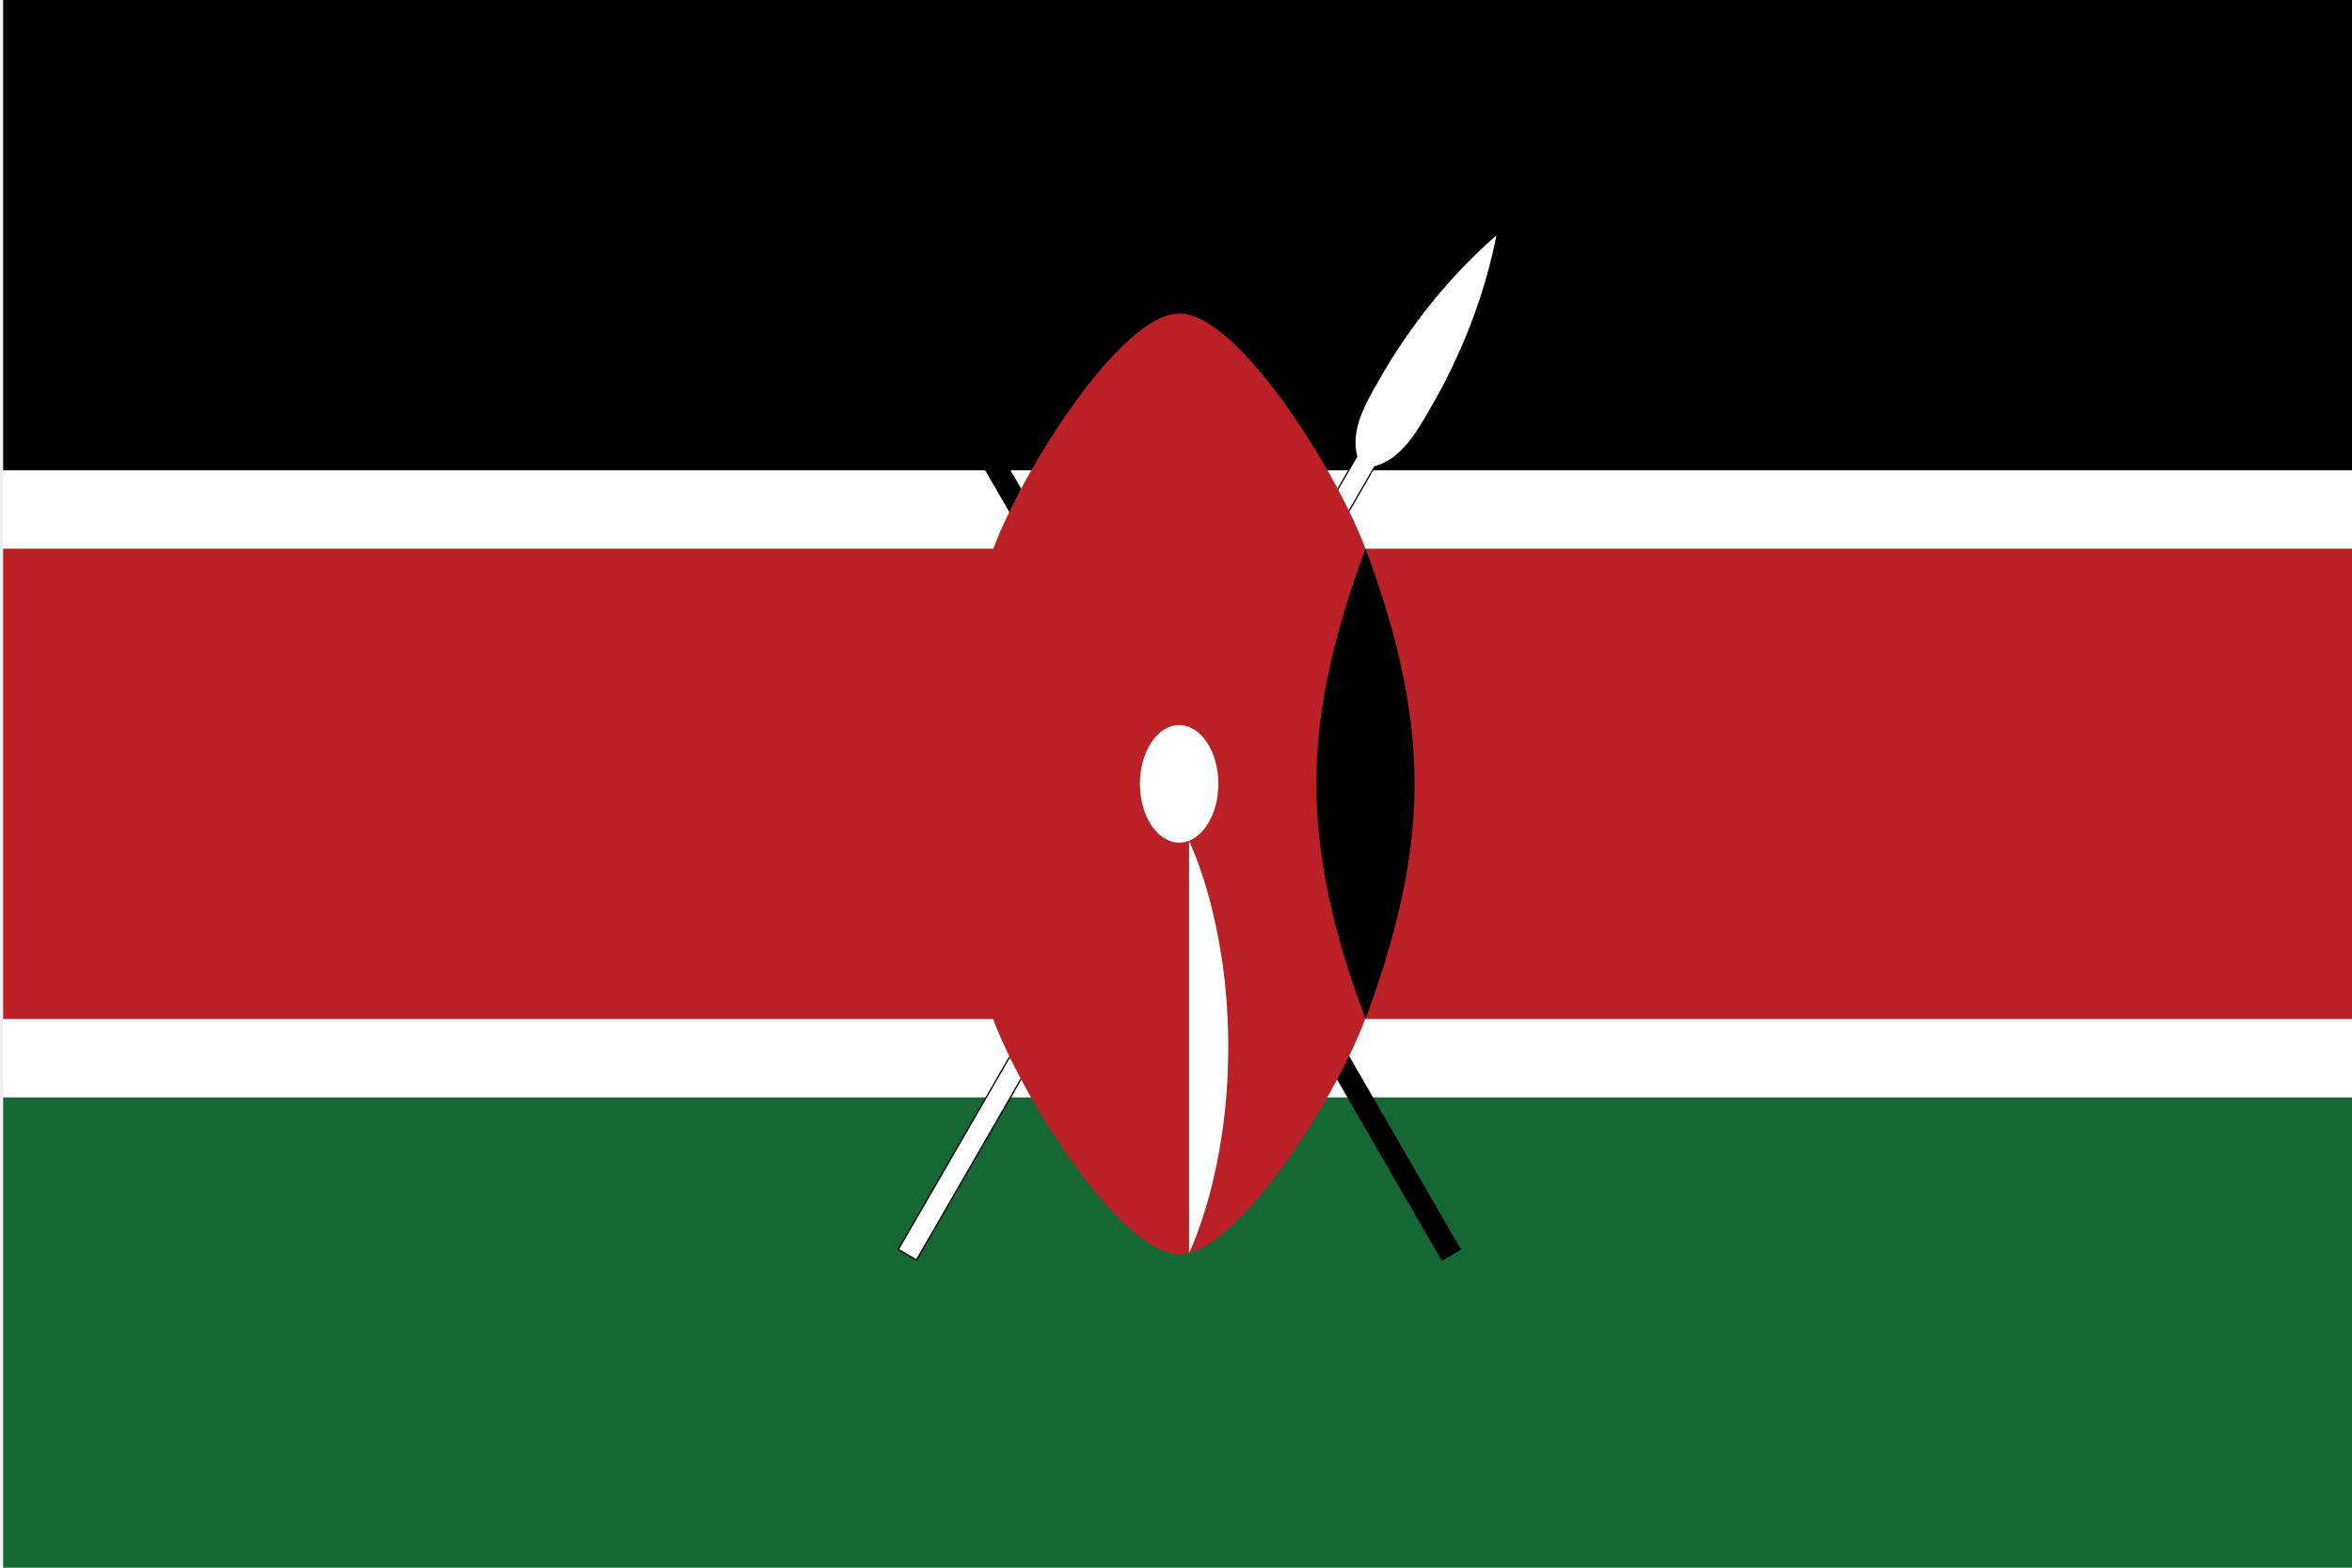
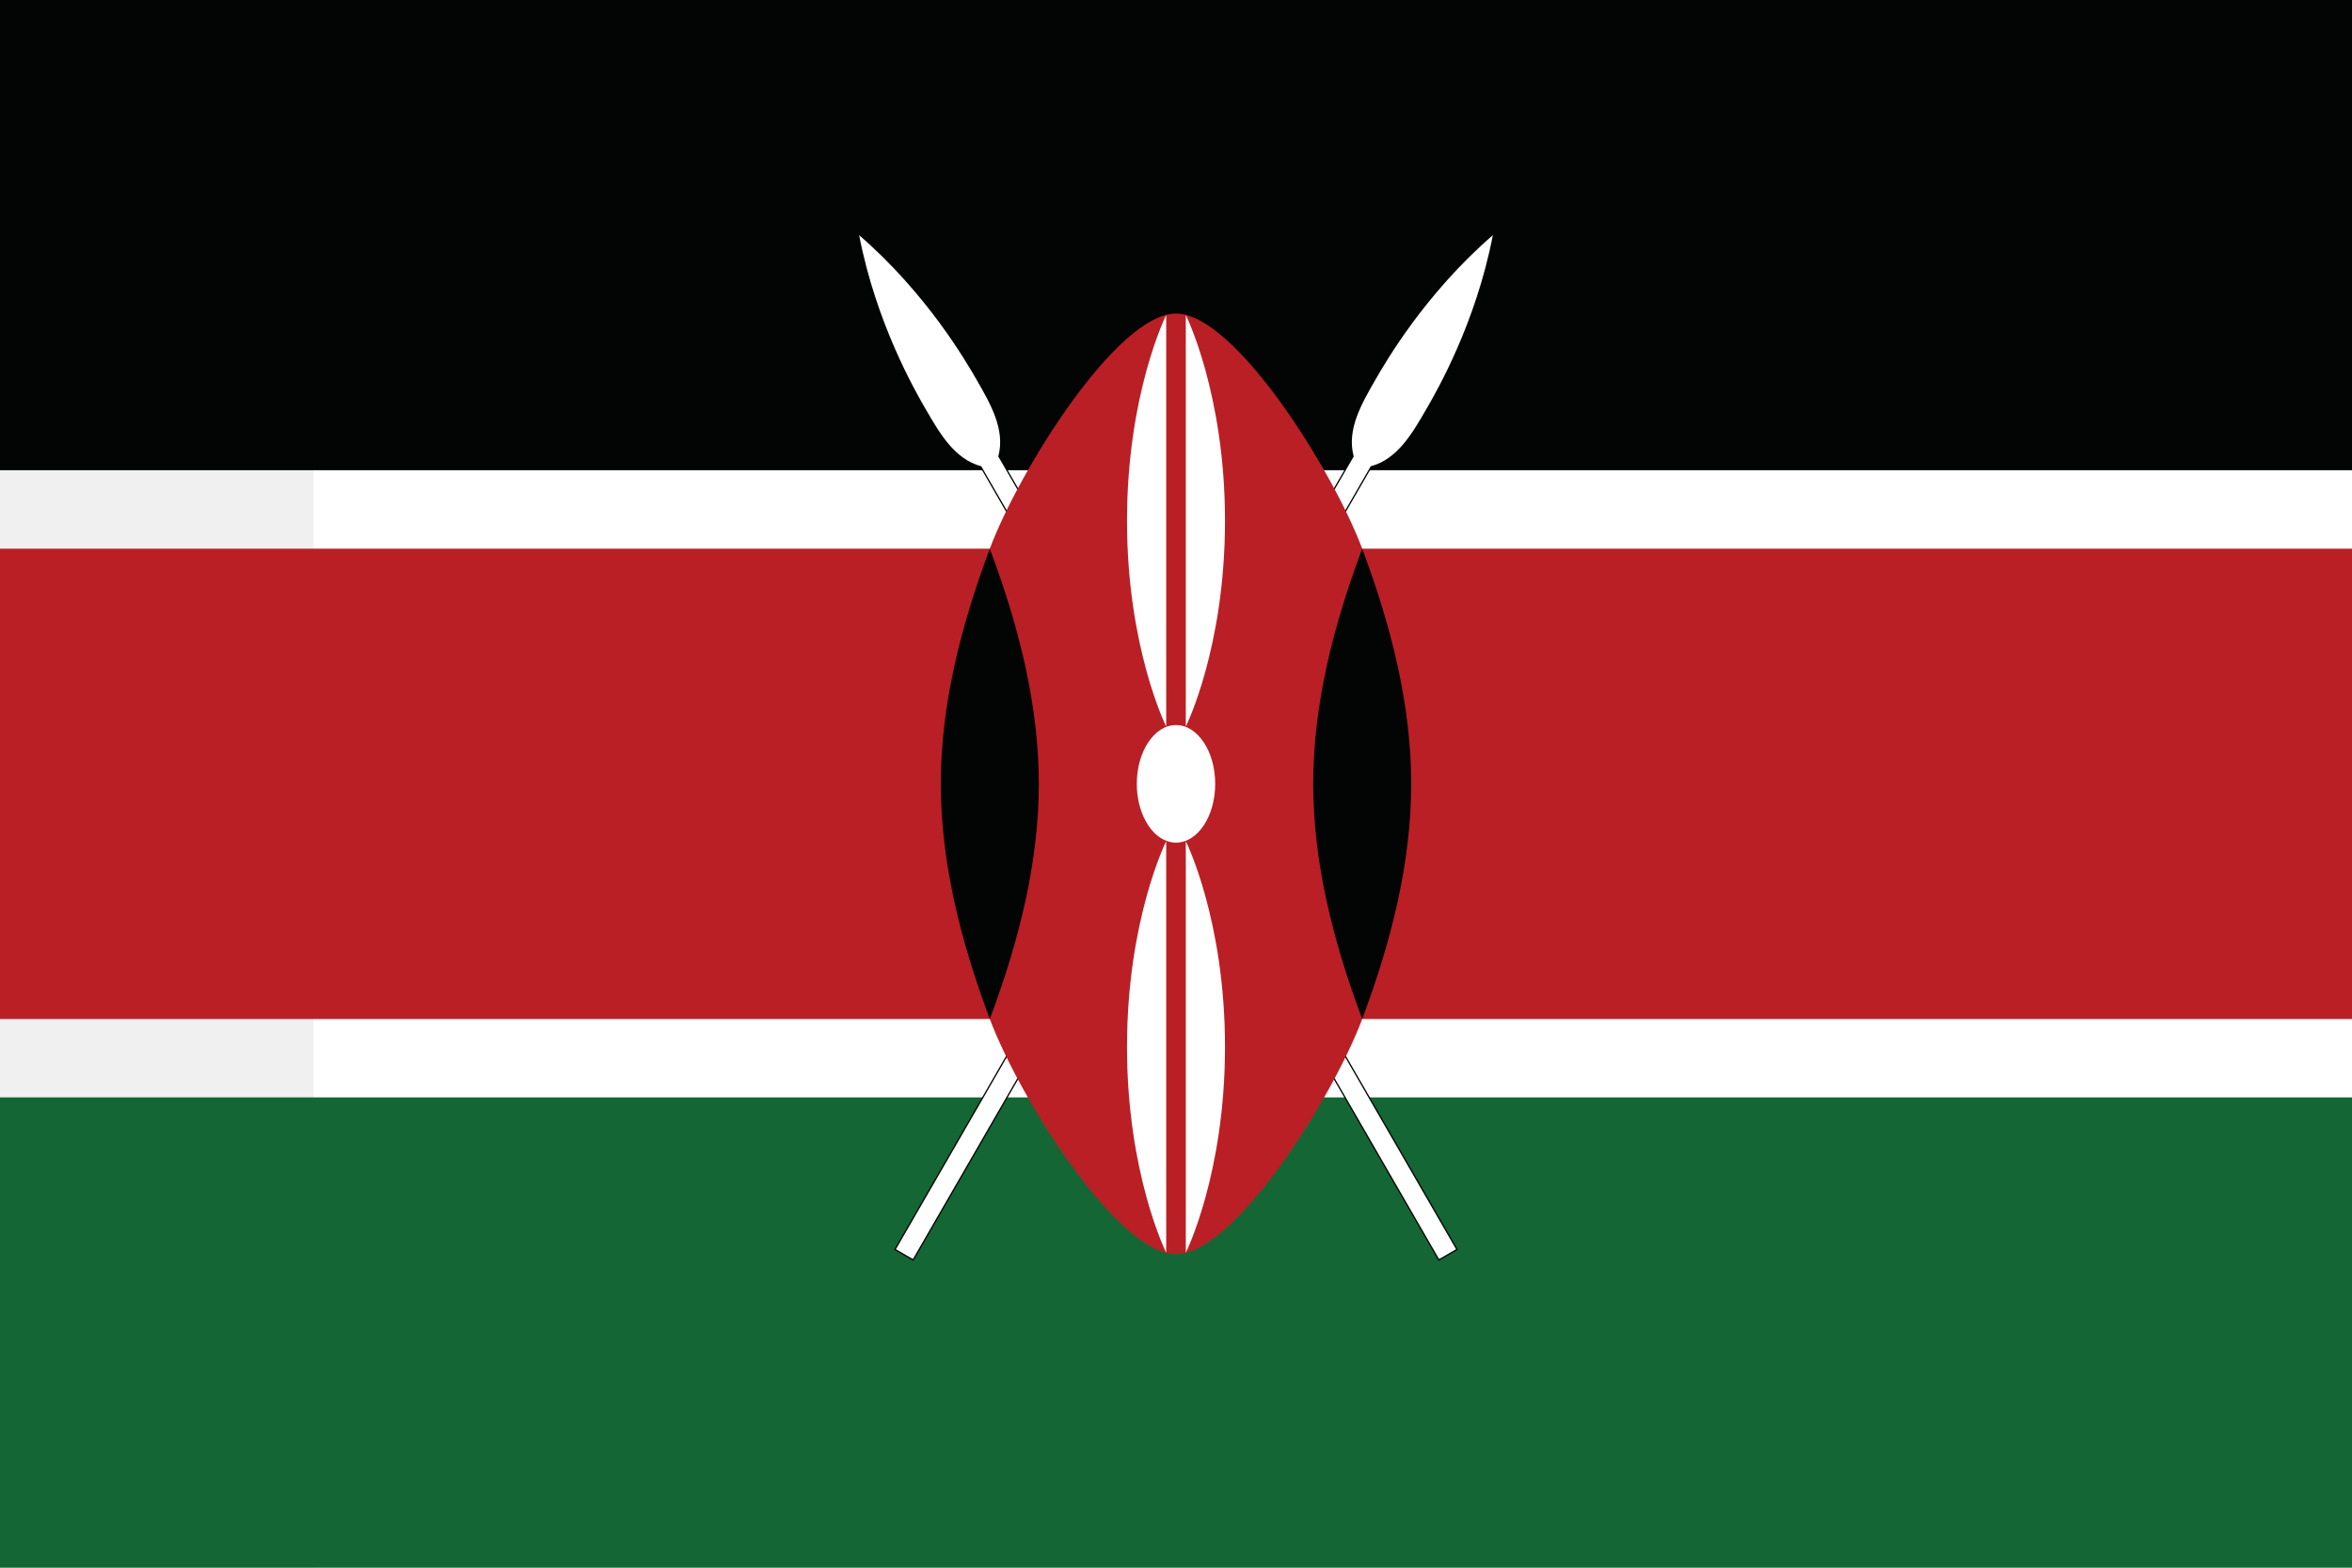
- <svg xmlns="http://www.w3.org/2000/svg" version="1.1" id="Layer_1" x="0px" y="0px" viewBox="144 97 900 600" style="enable-background:new 144 97 900 600;" xml:space="preserve">
-   <style type="text/css">
- 	.st0{fill:#FFFFFF;}
- 	.st1{fill:#156734;}
- 	.st2{stroke:#000000;stroke-miterlimit:10;}
- 	.st3{fill:#BA2025;}
- </style>
-   <rect x="145.2" y="97" class="st0" width="900" height="600" />
-   <rect x="145.2" y="97" width="900" height="180" />
-   <rect x="145.2" y="517" class="st1" width="900" height="180" />
-   <g id="spear">
-     <g>
-       <path id="spearshape" class="st2" d="M488.1,575.1l6.5,3.8l175.2-303.4c10.2-2.7,15.9-12.5,21.5-22.2c3.8-6.5,18.8-32.5,25.3-66.2    c-26,22.5-41,48.5-44.7,55c-5.6,9.7-11.2,19.5-8.5,29.7L488.1,575.1z" />
+ <svg xmlns="http://www.w3.org/2000/svg" width="100%" height="100%" viewBox="0 0 3750 2500" version="1.1" xml:space="preserve" style="fill-rule:evenodd;clip-rule:evenodd;stroke-miterlimit:10;">
+   <g id="Layer 1" transform="matrix(4.16667,0,0,4.16667,0,0)">
+     <g transform="matrix(1,0,0,1,120,80)">
+       <rect x="0" y="0" width="780" height="520" style="fill:white;fill-rule:nonzero;" />
+     </g>
+     <g transform="matrix(1.15385,0,0,1,-2.84217e-14,80)">
+       <rect x="0" y="340" width="780" height="180" style="fill:rgb(20,103,52);fill-rule:nonzero;" />
+     </g>
+     <g transform="matrix(1.15385,0,0,1,-2.84217e-14,-340.036)">
+       <rect x="0" y="340" width="780" height="180" style="fill:rgb(3,4,4);fill-rule:nonzero;" />
+     </g>
+     <g transform="matrix(1,0,0,1,120,80)">
+       <path d="M222.829,398.125L229.324,401.875L404.497,98.466C414.742,95.721 420.367,85.978 425.992,76.236C429.742,69.74 444.742,43.76 451.243,10C425.257,32.51 410.257,58.49 406.507,64.986C400.882,74.728 395.257,84.471 398.002,94.716L222.829,398.125Z" style="fill:rgb(3,4,4);fill-rule:nonzero;stroke-width:1px;stroke:rgb(3,4,4);" />
+     </g>
+     <g transform="matrix(1,0,0,1,120,80)">
+       <path d="M437.171,398.125L430.676,401.875L255.503,98.466C245.258,95.721 239.633,85.978 234.008,76.236C230.258,69.74 215.258,43.76 208.757,10C234.743,32.51 249.743,58.49 253.493,64.986C259.118,74.728 264.743,84.471 261.998,94.716L437.171,398.125Z" style="fill:rgb(3,4,4);fill-rule:nonzero;stroke-width:1px;stroke:rgb(3,4,4);" />
    </g>
    <g>
-       <path id="spearshape_1_" class="st0" d="M488.1,575.1l6.5,3.8l175.2-303.4c10.2-2.7,15.9-12.5,21.5-22.2    c3.8-6.5,18.8-32.5,25.3-66.2c-26,22.5-41,48.5-44.7,55c-5.6,9.7-11.2,19.5-8.5,29.7L488.1,575.1z" />
-     </g>
-   </g>
-   <g>
-     <g id="spear_1_">
-       <g>
-         <path id="spearshape_2_" class="st2" d="M702.4,575.1l-6.5,3.8L520.7,275.5c-10.2-2.7-15.9-12.5-21.5-22.2     c-3.8-6.5-18.8-32.5-25.3-66.2c26,22.5,41,48.5,44.7,55c5.6,9.7,11.2,19.5,8.5,29.7L702.4,575.1z" />
+       <g transform="matrix(1,0,0,1,120,80)">
+         <path d="M222.829,398.125L229.324,401.875L404.497,98.466C414.742,95.721 420.367,85.978 425.992,76.236C429.742,69.74 444.742,43.76 451.243,10C425.257,32.51 410.257,58.49 406.507,64.986C400.882,74.728 395.257,84.471 398.002,94.716L222.829,398.125Z" style="fill:white;fill-rule:nonzero;" />
      </g>
-       <g transform="scale(-1,1)">
-         <path id="spearshape_3_" class="st0" d="M702.4,575.1l-6.5,3.8L520.7,275.5c-10.2-2.7-15.9-12.5-21.5-22.2     c-3.8-6.5-18.8-32.5-25.3-66.2c26,22.5,41,48.5,44.7,55c5.6,9.7,11.2,19.5,8.5,29.7L702.4,575.1z" />
+       <g transform="matrix(1,0,0,1,120,80)">
+         <path d="M437.171,398.125L430.676,401.875L255.503,98.466C245.258,95.721 239.633,85.978 234.008,76.236C230.258,69.74 215.258,43.76 208.757,10C234.743,32.51 249.743,58.49 253.493,64.986C259.118,74.728 264.743,84.471 261.998,94.716L437.171,398.125Z" style="fill:white;fill-rule:nonzero;" />
      </g>
    </g>
-     <path class="st3" d="M145.2,307v180H524c11.2,30,48.8,90,71.2,90s60-60,71.2-90h378.8V307H666.5c-11.2-30-48.8-90-71.2-90   s-60,60-71.2,90H145.2z" />
-     <path id="deco_r" d="M666.5,487c11.2-30,18.8-60,18.8-90s-7.5-60-18.8-90c-11.2,30-18.8,60-18.8,90S655.2,457,666.5,487" />
-     <g transform="scale(-1,1)">
-       <path id="deco_r_1_" d="M524,487c-11.2-30-18.7-60-18.7-90s7.5-60,18.7-90c11.2,30,18.8,60,18.8,90S535.2,457,524,487" />
+     <g transform="matrix(1,0,0,1,120,80)">
+       <path d="M-120,130L-120,310L258.75,310C270,340 307.5,400 330,400C352.5,400 390,340 401.25,310L780,310L780,130L401.25,130C390,100 352.5,40 330,40C307.5,40 270,100 258.75,130L-120,130Z" style="fill:rgb(186,31,37);fill-rule:nonzero;" />
    </g>
    <g>
-       <ellipse class="st0" cx="595.2" cy="397" rx="15" ry="22.5" />
-       <path id="deco_br" class="st0" d="M599,418.9c0,0,15,30,15,78.8s-15,78.8-15,78.8V418.9z" />
-       <g transform="scale(-1)">
-         <path id="deco_br_1_" class="st0" d="M591.5,375.1c0,0-15-30-15-78.8s15-78.8,15-78.8V375.1z" />
+       <g transform="matrix(1,0,0,1,120,80)">
+         <path d="M401.25,310C412.5,280 420,250 420,220C420,190 412.5,160 401.25,130C390,160 382.5,190 382.5,220C382.5,250 390,280 401.25,310" style="fill:rgb(3,4,4);fill-rule:nonzero;" />
      </g>
-       <g transform="scale(-1,1)">
-         <path id="deco_br_2_" class="st0" d="M591.5,418.9c0,0-15,30-15,78.8s15,78.8,15,78.8V418.9z" />
+       <g transform="matrix(1,0,0,1,120,80)">
+         <path d="M258.75,310C247.5,280 240,250 240,220C240,190 247.5,160 258.75,130C270,160 277.5,190 277.5,220C277.5,250 270,280 258.75,310" style="fill:rgb(3,4,4);fill-rule:nonzero;" />
      </g>
-       <g transform="scale(1,-1)">
-         <path id="deco_br_3_" class="st0" d="M599,375.1c0,0,15-30,15-78.8s-15-78.8-15-78.8V375.1z" />
+       <g transform="matrix(1,0,0,1,120,80)">
+         <path d="M330,197.5C338.284,197.5 345,207.574 345,220C345,232.426 338.284,242.5 330,242.5C321.716,242.5 315,232.426 315,220C315,207.574 321.716,197.5 330,197.5" style="fill:white;fill-rule:nonzero;" />
+       </g>
+       <g transform="matrix(1,0,0,1,120,80)">
+         <path d="M333.75,241.938C333.75,241.938 348.75,271.938 348.75,320.688C348.75,369.438 333.75,399.438 333.75,399.438L333.75,241.938Z" style="fill:white;fill-rule:nonzero;" />
+       </g>
+       <g transform="matrix(1,0,0,1,120,80)">
+         <path d="M326.25,198.063C326.25,198.063 311.25,168.063 311.25,119.313C311.25,70.563 326.25,40.563 326.25,40.563L326.25,198.063Z" style="fill:white;fill-rule:nonzero;" />
+       </g>
+       <g transform="matrix(1,0,0,1,120,80)">
+         <path d="M326.25,241.938C326.25,241.938 311.25,271.938 311.25,320.688C311.25,369.438 326.25,399.438 326.25,399.438L326.25,241.938Z" style="fill:white;fill-rule:nonzero;" />
+       </g>
+       <g transform="matrix(1,0,0,1,120,80)">
+         <path d="M333.75,198.063C333.75,198.063 348.75,168.063 348.75,119.313C348.75,70.563 333.75,40.563 333.75,40.563L333.75,198.063Z" style="fill:white;fill-rule:nonzero;" />
      </g>
    </g>
  </g>
</svg>
